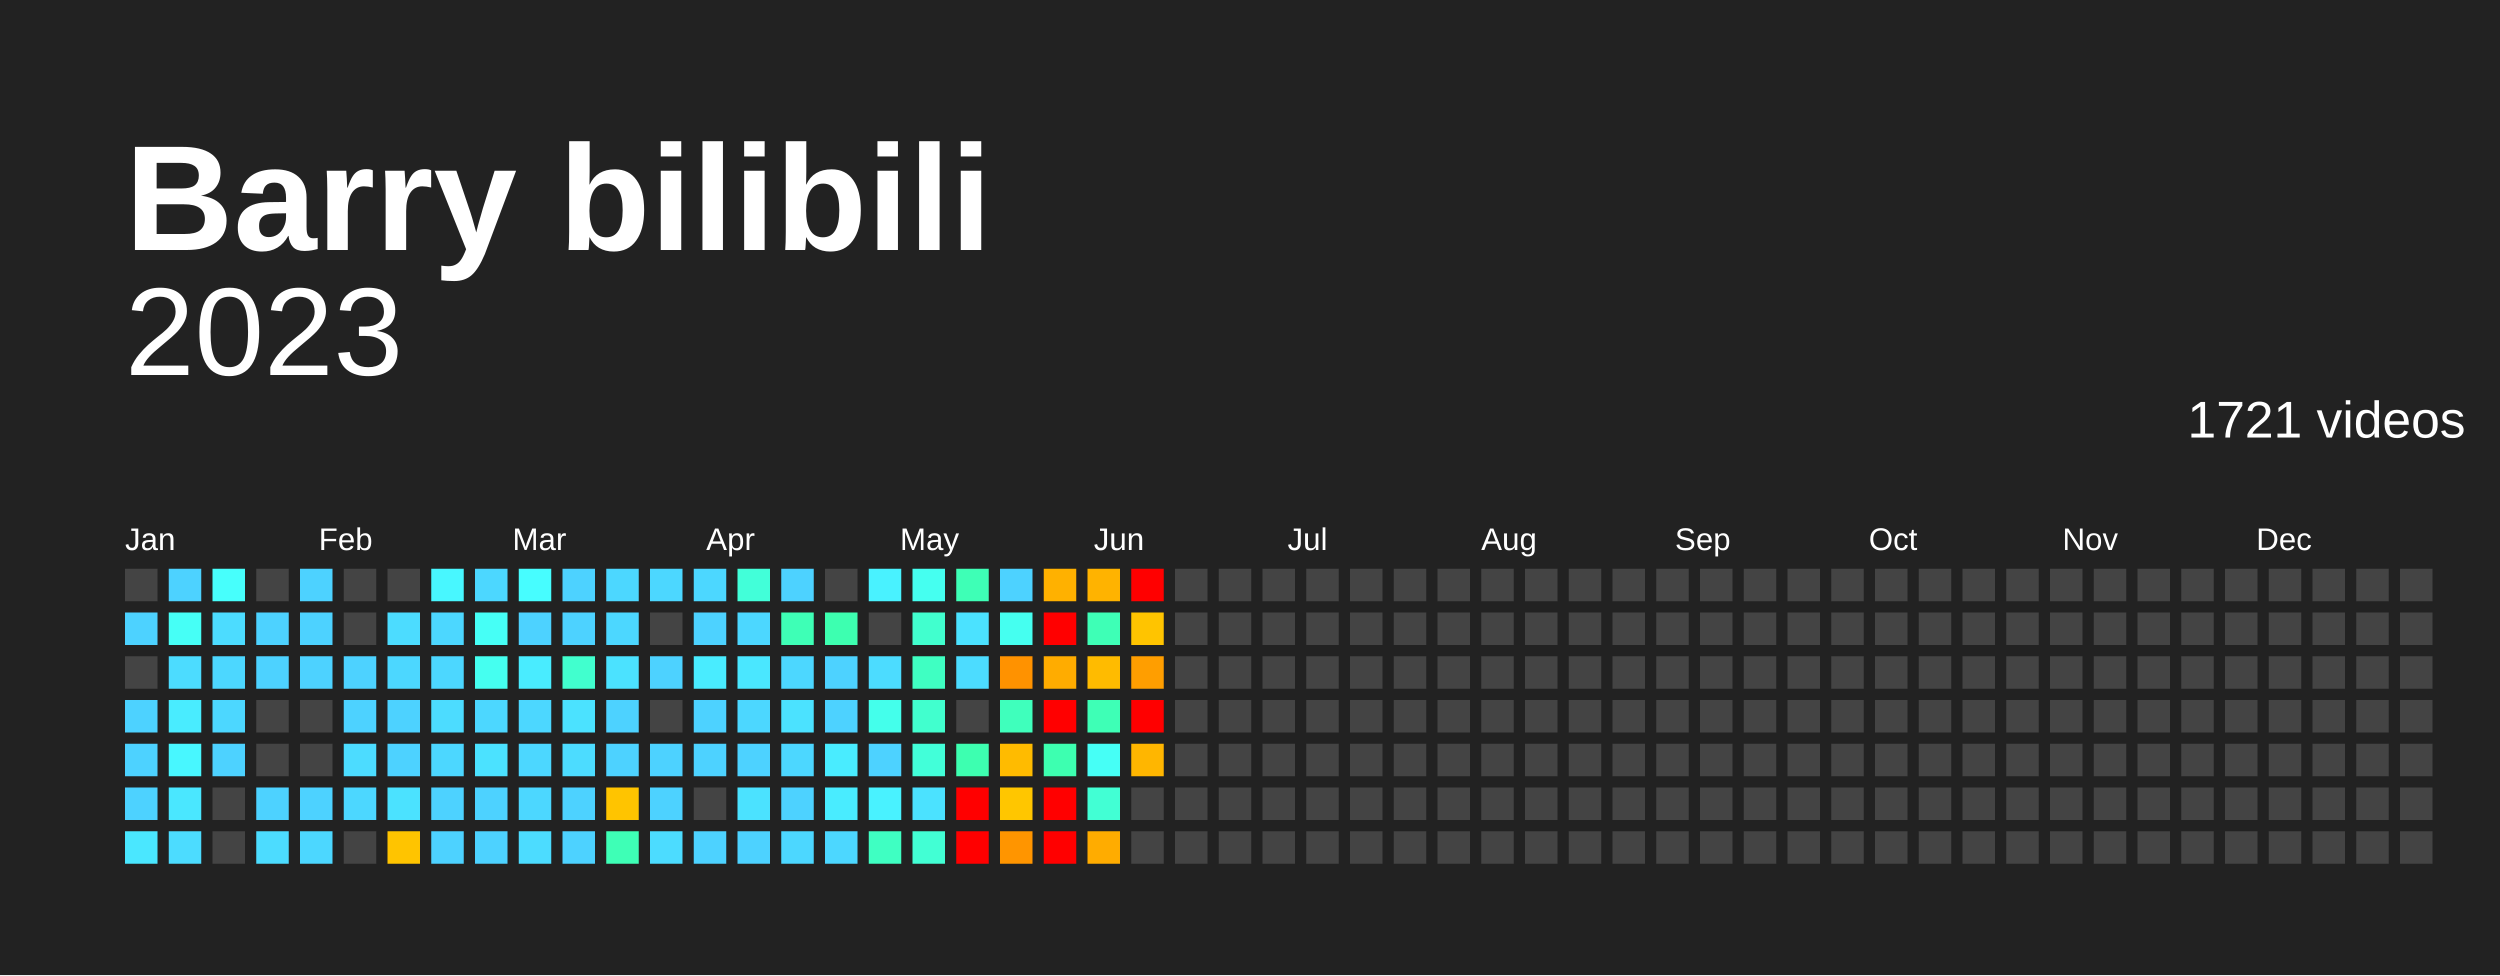
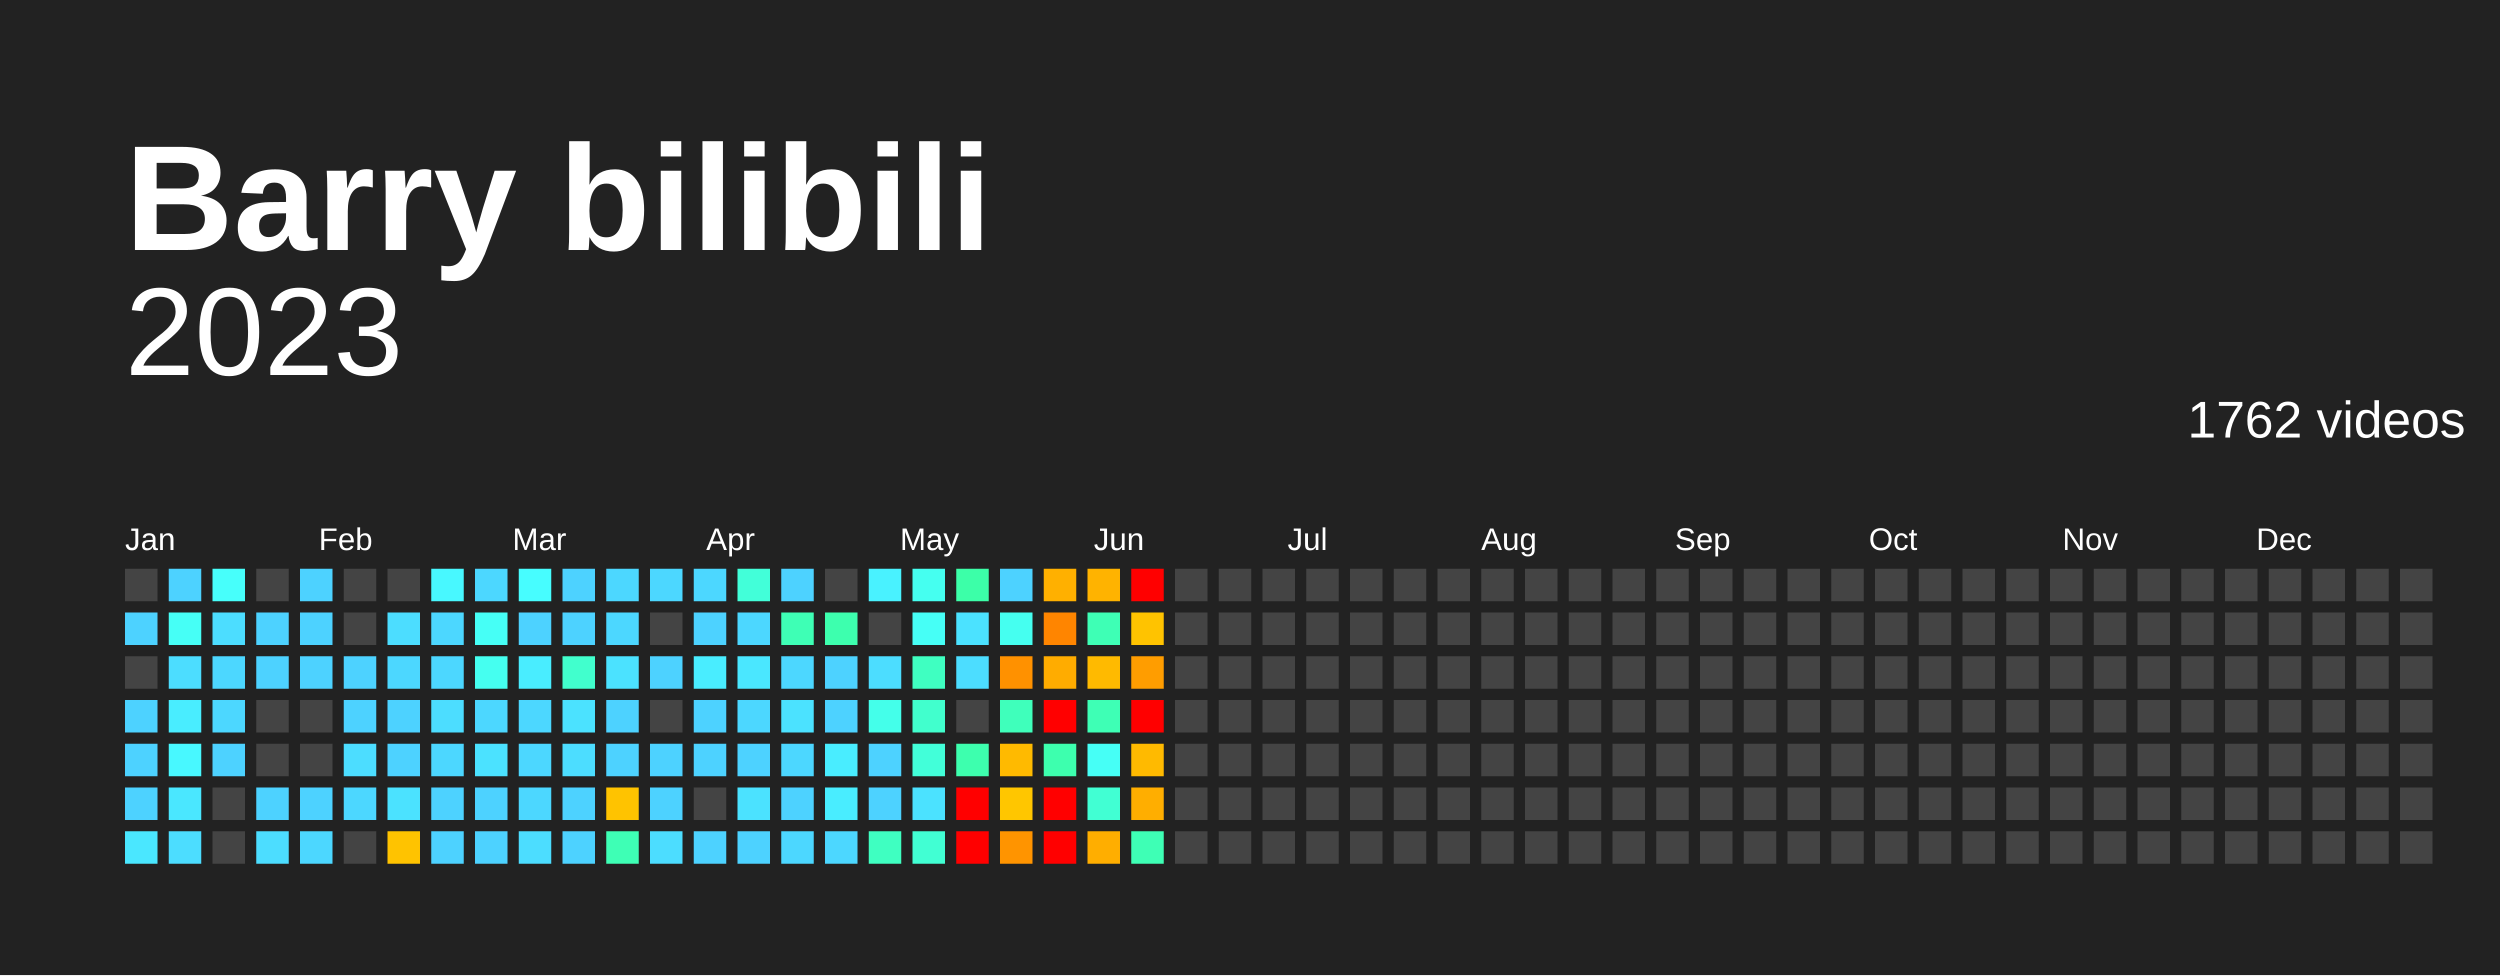
<svg xmlns="http://www.w3.org/2000/svg" baseProfile="full" height="78mm" version="1.1" viewBox="0,0,200,78" width="200mm">
  <defs />
  <rect fill="#222222" height="78" width="200" x="0" y="0" />
  <text fill="#FFFFFF" style="font-size:12px; font-family:Arial; font-weight:bold;" x="10" y="20">Barry bilibili</text>
  <text alignment-baseline="hanging" fill="#FFFFFF" style="font-size:10.0px; font-family:Arial;" x="10" y="30">2023</text>
-   <text alignment-baseline="hanging" fill="#FFFFFF" style="font-size:4.125px; font-family:Arial;" x="175" y="35">1721 videos</text>
+   <text alignment-baseline="hanging" fill="#FFFFFF" style="font-size:4.125px; font-family:Arial;" x="175" y="35">1762 videos</text>
  <text fill="#FFFFFF" style="font-size:2.5px; font-family:Arial" x="10.0" y="44">Jan</text>
  <text fill="#FFFFFF" style="font-size:2.5px; font-family:Arial" x="25.5" y="44">Feb</text>
  <text fill="#FFFFFF" style="font-size:2.5px; font-family:Arial" x="41.0" y="44">Mar</text>
  <text fill="#FFFFFF" style="font-size:2.5px; font-family:Arial" x="56.5" y="44">Apr</text>
  <text fill="#FFFFFF" style="font-size:2.5px; font-family:Arial" x="72.0" y="44">May</text>
  <text fill="#FFFFFF" style="font-size:2.5px; font-family:Arial" x="87.5" y="44">Jun</text>
  <text fill="#FFFFFF" style="font-size:2.5px; font-family:Arial" x="103.0" y="44">Jul</text>
  <text fill="#FFFFFF" style="font-size:2.5px; font-family:Arial" x="118.5" y="44">Aug</text>
  <text fill="#FFFFFF" style="font-size:2.5px; font-family:Arial" x="134.0" y="44">Sep</text>
  <text fill="#FFFFFF" style="font-size:2.5px; font-family:Arial" x="149.5" y="44">Oct</text>
  <text fill="#FFFFFF" style="font-size:2.5px; font-family:Arial" x="165.0" y="44">Nov</text>
  <text fill="#FFFFFF" style="font-size:2.5px; font-family:Arial" x="180.5" y="44">Dec</text>
  <rect fill="#444444" height="2.6" width="2.6" x="10.0" y="45.5" />
  <rect fill="#4dd2ff" height="2.6" width="2.6" x="10.0" y="49.0" />
  <rect fill="#444444" height="2.6" width="2.6" x="10.0" y="52.5" />
  <rect fill="#4dd2ff" height="2.6" width="2.6" x="10.0" y="56.0" />
  <rect fill="#4dd2ff" height="2.6" width="2.6" x="10.0" y="59.5" />
  <rect fill="#4dd2ff" height="2.6" width="2.6" x="10.0" y="63.0" />
  <rect fill="#4ae7ff" height="2.6" width="2.6" x="10.0" y="66.5" />
  <rect fill="#4dd2ff" height="2.6" width="2.6" x="13.5" y="45.5" />
  <rect fill="#46fff6" height="2.6" width="2.6" x="13.5" y="49.0" />
-   <rect fill="#4cdcff" height="2.6" width="2.6" x="13.5" y="52.5" />
-   <rect fill="#49ecff" height="2.6" width="2.6" x="13.5" y="56.0" />
-   <rect fill="#48f7ff" height="2.6" width="2.6" x="13.5" y="59.5" />
+   <rect fill="#4cddff" height="2.6" width="2.6" x="13.5" y="52.5" />
+   <rect fill="#49edff" height="2.6" width="2.6" x="13.5" y="56.0" />
+   <rect fill="#48f8ff" height="2.6" width="2.6" x="13.5" y="59.5" />
  <rect fill="#4ae7ff" height="2.6" width="2.6" x="13.5" y="63.0" />
-   <rect fill="#4cdcff" height="2.6" width="2.6" x="13.5" y="66.5" />
-   <rect fill="#47fffc" height="2.6" width="2.6" x="17.0" y="45.5" />
-   <rect fill="#4cdcff" height="2.6" width="2.6" x="17.0" y="49.0" />
+   <rect fill="#4cddff" height="2.6" width="2.6" x="13.5" y="66.5" />
+   <rect fill="#47fffb" height="2.6" width="2.6" x="17.0" y="45.5" />
+   <rect fill="#4cddff" height="2.6" width="2.6" x="17.0" y="49.0" />
  <rect fill="#4cd7ff" height="2.6" width="2.6" x="17.0" y="52.5" />
  <rect fill="#4cd7ff" height="2.6" width="2.6" x="17.0" y="56.0" />
  <rect fill="#4dd2ff" height="2.6" width="2.6" x="17.0" y="59.5" />
  <rect fill="#444444" height="2.6" width="2.6" x="17.0" y="63.0" />
  <rect fill="#444444" height="2.6" width="2.6" x="17.0" y="66.5" />
  <rect fill="#444444" height="2.6" width="2.6" x="20.5" y="45.5" />
  <rect fill="#4dd2ff" height="2.6" width="2.6" x="20.5" y="49.0" />
  <rect fill="#4dd2ff" height="2.6" width="2.6" x="20.5" y="52.5" />
  <rect fill="#444444" height="2.6" width="2.6" x="20.5" y="56.0" />
  <rect fill="#444444" height="2.6" width="2.6" x="20.5" y="59.5" />
  <rect fill="#4dd2ff" height="2.6" width="2.6" x="20.5" y="63.0" />
-   <rect fill="#4cdcff" height="2.6" width="2.6" x="20.5" y="66.5" />
+   <rect fill="#4cddff" height="2.6" width="2.6" x="20.5" y="66.5" />
  <rect fill="#4dd2ff" height="2.6" width="2.6" x="24.0" y="45.5" />
  <rect fill="#4dd2ff" height="2.6" width="2.6" x="24.0" y="49.0" />
  <rect fill="#4dd2ff" height="2.6" width="2.6" x="24.0" y="52.5" />
  <rect fill="#444444" height="2.6" width="2.6" x="24.0" y="56.0" />
  <rect fill="#444444" height="2.6" width="2.6" x="24.0" y="59.5" />
  <rect fill="#4dd2ff" height="2.6" width="2.6" x="24.0" y="63.0" />
  <rect fill="#4cd7ff" height="2.6" width="2.6" x="24.0" y="66.5" />
  <rect fill="#444444" height="2.6" width="2.6" x="27.5" y="45.5" />
  <rect fill="#444444" height="2.6" width="2.6" x="27.5" y="49.0" />
  <rect fill="#4dd2ff" height="2.6" width="2.6" x="27.5" y="52.5" />
  <rect fill="#4dd2ff" height="2.6" width="2.6" x="27.5" y="56.0" />
-   <rect fill="#4cdcff" height="2.6" width="2.6" x="27.5" y="59.5" />
+   <rect fill="#4cddff" height="2.6" width="2.6" x="27.5" y="59.5" />
  <rect fill="#4cd7ff" height="2.6" width="2.6" x="27.5" y="63.0" />
  <rect fill="#444444" height="2.6" width="2.6" x="27.5" y="66.5" />
  <rect fill="#444444" height="2.6" width="2.6" x="31.0" y="45.5" />
-   <rect fill="#4cdcff" height="2.6" width="2.6" x="31.0" y="49.0" />
+   <rect fill="#4cddff" height="2.6" width="2.6" x="31.0" y="49.0" />
  <rect fill="#4cd7ff" height="2.6" width="2.6" x="31.0" y="52.5" />
  <rect fill="#4dd2ff" height="2.6" width="2.6" x="31.0" y="56.0" />
  <rect fill="#4dd2ff" height="2.6" width="2.6" x="31.0" y="59.5" />
  <rect fill="#4be2ff" height="2.6" width="2.6" x="31.0" y="63.0" />
-   <rect fill="#ffc400" height="2.6" width="2.6" x="31.0" y="66.5" />
-   <rect fill="#48f7ff" height="2.6" width="2.6" x="34.5" y="45.5" />
+   <rect fill="#ffc300" height="2.6" width="2.6" x="31.0" y="66.5" />
+   <rect fill="#48f8ff" height="2.6" width="2.6" x="34.5" y="45.5" />
  <rect fill="#4cd7ff" height="2.6" width="2.6" x="34.5" y="49.0" />
  <rect fill="#4cd7ff" height="2.6" width="2.6" x="34.5" y="52.5" />
-   <rect fill="#4cdcff" height="2.6" width="2.6" x="34.5" y="56.0" />
+   <rect fill="#4cddff" height="2.6" width="2.6" x="34.5" y="56.0" />
  <rect fill="#4cd7ff" height="2.6" width="2.6" x="34.5" y="59.5" />
  <rect fill="#4dd2ff" height="2.6" width="2.6" x="34.5" y="63.0" />
  <rect fill="#4dd2ff" height="2.6" width="2.6" x="34.5" y="66.5" />
  <rect fill="#4cd7ff" height="2.6" width="2.6" x="38.0" y="45.5" />
  <rect fill="#46fff6" height="2.6" width="2.6" x="38.0" y="49.0" />
  <rect fill="#45fff0" height="2.6" width="2.6" x="38.0" y="52.5" />
  <rect fill="#4cd7ff" height="2.6" width="2.6" x="38.0" y="56.0" />
  <rect fill="#4be2ff" height="2.6" width="2.6" x="38.0" y="59.5" />
  <rect fill="#4dd2ff" height="2.6" width="2.6" x="38.0" y="63.0" />
  <rect fill="#4dd2ff" height="2.6" width="2.6" x="38.0" y="66.5" />
  <rect fill="#47fdff" height="2.6" width="2.6" x="41.5" y="45.5" />
  <rect fill="#4dd2ff" height="2.6" width="2.6" x="41.5" y="49.0" />
-   <rect fill="#49ecff" height="2.6" width="2.6" x="41.5" y="52.5" />
+   <rect fill="#49edff" height="2.6" width="2.6" x="41.5" y="52.5" />
  <rect fill="#4cd7ff" height="2.6" width="2.6" x="41.5" y="56.0" />
  <rect fill="#4cd7ff" height="2.6" width="2.6" x="41.5" y="59.5" />
  <rect fill="#4cd7ff" height="2.6" width="2.6" x="41.5" y="63.0" />
-   <rect fill="#4cdcff" height="2.6" width="2.6" x="41.5" y="66.5" />
+   <rect fill="#4cddff" height="2.6" width="2.6" x="41.5" y="66.5" />
  <rect fill="#4dd2ff" height="2.6" width="2.6" x="45.0" y="45.5" />
  <rect fill="#4dd2ff" height="2.6" width="2.6" x="45.0" y="49.0" />
-   <rect fill="#41ffce" height="2.6" width="2.6" x="45.0" y="52.5" />
+   <rect fill="#41ffcd" height="2.6" width="2.6" x="45.0" y="52.5" />
  <rect fill="#4be2ff" height="2.6" width="2.6" x="45.0" y="56.0" />
-   <rect fill="#4cdcff" height="2.6" width="2.6" x="45.0" y="59.5" />
+   <rect fill="#4cddff" height="2.6" width="2.6" x="45.0" y="59.5" />
  <rect fill="#4dd2ff" height="2.6" width="2.6" x="45.0" y="63.0" />
  <rect fill="#4dd2ff" height="2.6" width="2.6" x="45.0" y="66.5" />
  <rect fill="#4cd7ff" height="2.6" width="2.6" x="48.5" y="45.5" />
  <rect fill="#4cd7ff" height="2.6" width="2.6" x="48.5" y="49.0" />
  <rect fill="#4be2ff" height="2.6" width="2.6" x="48.5" y="52.5" />
  <rect fill="#4dd2ff" height="2.6" width="2.6" x="48.5" y="56.0" />
  <rect fill="#4dd2ff" height="2.6" width="2.6" x="48.5" y="59.5" />
-   <rect fill="#ffc400" height="2.6" width="2.6" x="48.5" y="63.0" />
-   <rect fill="#3effb6" height="2.6" width="2.6" x="48.5" y="66.5" />
+   <rect fill="#ffc300" height="2.6" width="2.6" x="48.5" y="63.0" />
+   <rect fill="#3effb5" height="2.6" width="2.6" x="48.5" y="66.5" />
  <rect fill="#4cd7ff" height="2.6" width="2.6" x="52.0" y="45.5" />
  <rect fill="#444444" height="2.6" width="2.6" x="52.0" y="49.0" />
  <rect fill="#4dd2ff" height="2.6" width="2.6" x="52.0" y="52.5" />
  <rect fill="#444444" height="2.6" width="2.6" x="52.0" y="56.0" />
  <rect fill="#4dd2ff" height="2.6" width="2.6" x="52.0" y="59.5" />
  <rect fill="#4dd2ff" height="2.6" width="2.6" x="52.0" y="63.0" />
-   <rect fill="#4cdcff" height="2.6" width="2.6" x="52.0" y="66.5" />
+   <rect fill="#4cddff" height="2.6" width="2.6" x="52.0" y="66.5" />
  <rect fill="#4cd7ff" height="2.6" width="2.6" x="55.5" y="45.5" />
  <rect fill="#4dd2ff" height="2.6" width="2.6" x="55.5" y="49.0" />
-   <rect fill="#49ecff" height="2.6" width="2.6" x="55.5" y="52.5" />
+   <rect fill="#49edff" height="2.6" width="2.6" x="55.5" y="52.5" />
  <rect fill="#4dd2ff" height="2.6" width="2.6" x="55.5" y="56.0" />
  <rect fill="#4dd2ff" height="2.6" width="2.6" x="55.5" y="59.5" />
  <rect fill="#444444" height="2.6" width="2.6" x="55.5" y="63.0" />
  <rect fill="#4dd2ff" height="2.6" width="2.6" x="55.5" y="66.5" />
  <rect fill="#42ffd9" height="2.6" width="2.6" x="59.0" y="45.5" />
  <rect fill="#4cd7ff" height="2.6" width="2.6" x="59.0" y="49.0" />
  <rect fill="#4ae7ff" height="2.6" width="2.6" x="59.0" y="52.5" />
  <rect fill="#4cd7ff" height="2.6" width="2.6" x="59.0" y="56.0" />
  <rect fill="#4dd2ff" height="2.6" width="2.6" x="59.0" y="59.5" />
  <rect fill="#4be2ff" height="2.6" width="2.6" x="59.0" y="63.0" />
  <rect fill="#4dd2ff" height="2.6" width="2.6" x="59.0" y="66.5" />
  <rect fill="#4dd2ff" height="2.6" width="2.6" x="62.5" y="45.5" />
-   <rect fill="#3effb6" height="2.6" width="2.6" x="62.5" y="49.0" />
+   <rect fill="#3effb5" height="2.6" width="2.6" x="62.5" y="49.0" />
  <rect fill="#4cd7ff" height="2.6" width="2.6" x="62.5" y="52.5" />
  <rect fill="#4be2ff" height="2.6" width="2.6" x="62.5" y="56.0" />
  <rect fill="#4cd7ff" height="2.6" width="2.6" x="62.5" y="59.5" />
  <rect fill="#4dd2ff" height="2.6" width="2.6" x="62.5" y="63.0" />
  <rect fill="#4cd7ff" height="2.6" width="2.6" x="62.5" y="66.5" />
  <rect fill="#444444" height="2.6" width="2.6" x="66.0" y="45.5" />
-   <rect fill="#3dffb0" height="2.6" width="2.6" x="66.0" y="49.0" />
+   <rect fill="#3dffae" height="2.6" width="2.6" x="66.0" y="49.0" />
  <rect fill="#4dd2ff" height="2.6" width="2.6" x="66.0" y="52.5" />
  <rect fill="#4dd2ff" height="2.6" width="2.6" x="66.0" y="56.0" />
-   <rect fill="#49ecff" height="2.6" width="2.6" x="66.0" y="59.5" />
-   <rect fill="#49ecff" height="2.6" width="2.6" x="66.0" y="63.0" />
+   <rect fill="#49edff" height="2.6" width="2.6" x="66.0" y="59.5" />
+   <rect fill="#49edff" height="2.6" width="2.6" x="66.0" y="63.0" />
  <rect fill="#4cd7ff" height="2.6" width="2.6" x="66.0" y="66.5" />
  <rect fill="#49f2ff" height="2.6" width="2.6" x="69.5" y="45.5" />
  <rect fill="#444444" height="2.6" width="2.6" x="69.5" y="49.0" />
-   <rect fill="#4cdcff" height="2.6" width="2.6" x="69.5" y="52.5" />
-   <rect fill="#44ffeb" height="2.6" width="2.6" x="69.5" y="56.0" />
+   <rect fill="#4cddff" height="2.6" width="2.6" x="69.5" y="52.5" />
+   <rect fill="#44ffea" height="2.6" width="2.6" x="69.5" y="56.0" />
  <rect fill="#4dd2ff" height="2.6" width="2.6" x="69.5" y="59.5" />
-   <rect fill="#49f2ff" height="2.6" width="2.6" x="69.5" y="63.0" />
-   <rect fill="#3fffc2" height="2.6" width="2.6" x="69.5" y="66.5" />
+   <rect fill="#4dd2ff" height="2.6" width="2.6" x="69.5" y="63.0" />
+   <rect fill="#3fffc1" height="2.6" width="2.6" x="69.5" y="66.5" />
  <rect fill="#45fff0" height="2.6" width="2.6" x="73.0" y="45.5" />
-   <rect fill="#41ffce" height="2.6" width="2.6" x="73.0" y="49.0" />
-   <rect fill="#3fffc2" height="2.6" width="2.6" x="73.0" y="52.5" />
-   <rect fill="#41ffce" height="2.6" width="2.6" x="73.0" y="56.0" />
+   <rect fill="#46fff6" height="2.6" width="2.6" x="73.0" y="49.0" />
+   <rect fill="#3fffc1" height="2.6" width="2.6" x="73.0" y="52.5" />
+   <rect fill="#41ffcd" height="2.6" width="2.6" x="73.0" y="56.0" />
  <rect fill="#42ffd9" height="2.6" width="2.6" x="73.0" y="59.5" />
  <rect fill="#4be2ff" height="2.6" width="2.6" x="73.0" y="63.0" />
-   <rect fill="#42ffd4" height="2.6" width="2.6" x="73.0" y="66.5" />
-   <rect fill="#3effb6" height="2.6" width="2.6" x="76.5" y="45.5" />
+   <rect fill="#41ffd3" height="2.6" width="2.6" x="73.0" y="66.5" />
+   <rect fill="#3cffa8" height="2.6" width="2.6" x="76.5" y="45.5" />
  <rect fill="#4be2ff" height="2.6" width="2.6" x="76.5" y="49.0" />
-   <rect fill="#4cdcff" height="2.6" width="2.6" x="76.5" y="52.5" />
+   <rect fill="#4cddff" height="2.6" width="2.6" x="76.5" y="52.5" />
  <rect fill="#444444" height="2.6" width="2.6" x="76.5" y="56.0" />
-   <rect fill="#3dffb0" height="2.6" width="2.6" x="76.5" y="59.5" />
+   <rect fill="#3dffae" height="2.6" width="2.6" x="76.5" y="59.5" />
  <rect fill="red" height="2.6" width="2.6" x="76.5" y="63.0" />
  <rect fill="red" height="2.6" width="2.6" x="76.5" y="66.5" />
  <rect fill="#4dd2ff" height="2.6" width="2.6" x="80.0" y="45.5" />
  <rect fill="#45fff0" height="2.6" width="2.6" x="80.0" y="49.0" />
-   <rect fill="#ff9200" height="2.6" width="2.6" x="80.0" y="52.5" />
-   <rect fill="#3fffbc" height="2.6" width="2.6" x="80.0" y="56.0" />
-   <rect fill="#ffbb00" height="2.6" width="2.6" x="80.0" y="59.5" />
+   <rect fill="#ff9100" height="2.6" width="2.6" x="80.0" y="52.5" />
+   <rect fill="#3fffbb" height="2.6" width="2.6" x="80.0" y="56.0" />
+   <rect fill="#ffba00" height="2.6" width="2.6" x="80.0" y="59.5" />
  <rect fill="#ffc600" height="2.6" width="2.6" x="80.0" y="63.0" />
-   <rect fill="#ff9500" height="2.6" width="2.6" x="80.0" y="66.5" />
-   <rect fill="#ffb100" height="2.6" width="2.6" x="83.5" y="45.5" />
-   <rect fill="red" height="2.6" width="2.6" x="83.5" y="49.0" />
+   <rect fill="#ff9400" height="2.6" width="2.6" x="80.0" y="66.5" />
+   <rect fill="#ffb000" height="2.6" width="2.6" x="83.5" y="45.5" />
+   <rect fill="#ff8500" height="2.6" width="2.6" x="83.5" y="49.0" />
  <rect fill="#ffac00" height="2.6" width="2.6" x="83.5" y="52.5" />
  <rect fill="red" height="2.6" width="2.6" x="83.5" y="56.0" />
-   <rect fill="#3dffb0" height="2.6" width="2.6" x="83.5" y="59.5" />
+   <rect fill="#3dffae" height="2.6" width="2.6" x="83.5" y="59.5" />
  <rect fill="red" height="2.6" width="2.6" x="83.5" y="63.0" />
  <rect fill="red" height="2.6" width="2.6" x="83.5" y="66.5" />
  <rect fill="#ffb300" height="2.6" width="2.6" x="87.0" y="45.5" />
-   <rect fill="#3effb6" height="2.6" width="2.6" x="87.0" y="49.0" />
-   <rect fill="#ffbb00" height="2.6" width="2.6" x="87.0" y="52.5" />
-   <rect fill="#3effb6" height="2.6" width="2.6" x="87.0" y="56.0" />
+   <rect fill="#3effb5" height="2.6" width="2.6" x="87.0" y="49.0" />
+   <rect fill="#ffba00" height="2.6" width="2.6" x="87.0" y="52.5" />
+   <rect fill="#3effb5" height="2.6" width="2.6" x="87.0" y="56.0" />
  <rect fill="#46fff6" height="2.6" width="2.6" x="87.0" y="59.5" />
-   <rect fill="#42ffd4" height="2.6" width="2.6" x="87.0" y="63.0" />
-   <rect fill="#ffac00" height="2.6" width="2.6" x="87.0" y="66.5" />
+   <rect fill="#41ffd3" height="2.6" width="2.6" x="87.0" y="63.0" />
+   <rect fill="#ffae00" height="2.6" width="2.6" x="87.0" y="66.5" />
  <rect fill="red" height="2.6" width="2.6" x="90.5" y="45.5" />
-   <rect fill="#ffc400" height="2.6" width="2.6" x="90.5" y="49.0" />
-   <rect fill="#ff9e00" height="2.6" width="2.6" x="90.5" y="52.5" />
+   <rect fill="#ffc300" height="2.6" width="2.6" x="90.5" y="49.0" />
+   <rect fill="#ff9d00" height="2.6" width="2.6" x="90.5" y="52.5" />
  <rect fill="red" height="2.6" width="2.6" x="90.5" y="56.0" />
-   <rect fill="#ffb600" height="2.6" width="2.6" x="90.5" y="59.5" />
-   <rect fill="#444444" height="2.6" width="2.6" x="90.5" y="63.0" />
-   <rect fill="#444444" height="2.6" width="2.6" x="90.5" y="66.5" />
+   <rect fill="#ffba00" height="2.6" width="2.6" x="90.5" y="59.5" />
+   <rect fill="#ffae00" height="2.6" width="2.6" x="90.5" y="63.0" />
+   <rect fill="#3effb5" height="2.6" width="2.6" x="90.5" y="66.5" />
  <rect fill="#444444" height="2.6" width="2.6" x="94.0" y="45.5" />
  <rect fill="#444444" height="2.6" width="2.6" x="94.0" y="49.0" />
  <rect fill="#444444" height="2.6" width="2.6" x="94.0" y="52.5" />
  <rect fill="#444444" height="2.6" width="2.6" x="94.0" y="56.0" />
  <rect fill="#444444" height="2.6" width="2.6" x="94.0" y="59.5" />
  <rect fill="#444444" height="2.6" width="2.6" x="94.0" y="63.0" />
  <rect fill="#444444" height="2.6" width="2.6" x="94.0" y="66.5" />
  <rect fill="#444444" height="2.6" width="2.6" x="97.5" y="45.5" />
  <rect fill="#444444" height="2.6" width="2.6" x="97.5" y="49.0" />
  <rect fill="#444444" height="2.6" width="2.6" x="97.5" y="52.5" />
  <rect fill="#444444" height="2.6" width="2.6" x="97.5" y="56.0" />
  <rect fill="#444444" height="2.6" width="2.6" x="97.5" y="59.5" />
  <rect fill="#444444" height="2.6" width="2.6" x="97.5" y="63.0" />
  <rect fill="#444444" height="2.6" width="2.6" x="97.5" y="66.5" />
  <rect fill="#444444" height="2.6" width="2.6" x="101.0" y="45.5" />
  <rect fill="#444444" height="2.6" width="2.6" x="101.0" y="49.0" />
  <rect fill="#444444" height="2.6" width="2.6" x="101.0" y="52.5" />
  <rect fill="#444444" height="2.6" width="2.6" x="101.0" y="56.0" />
  <rect fill="#444444" height="2.6" width="2.6" x="101.0" y="59.5" />
  <rect fill="#444444" height="2.6" width="2.6" x="101.0" y="63.0" />
  <rect fill="#444444" height="2.6" width="2.6" x="101.0" y="66.5" />
  <rect fill="#444444" height="2.6" width="2.6" x="104.5" y="45.5" />
  <rect fill="#444444" height="2.6" width="2.6" x="104.5" y="49.0" />
  <rect fill="#444444" height="2.6" width="2.6" x="104.5" y="52.5" />
  <rect fill="#444444" height="2.6" width="2.6" x="104.5" y="56.0" />
  <rect fill="#444444" height="2.6" width="2.6" x="104.5" y="59.5" />
  <rect fill="#444444" height="2.6" width="2.6" x="104.5" y="63.0" />
  <rect fill="#444444" height="2.6" width="2.6" x="104.5" y="66.5" />
  <rect fill="#444444" height="2.6" width="2.6" x="108.0" y="45.5" />
  <rect fill="#444444" height="2.6" width="2.6" x="108.0" y="49.0" />
  <rect fill="#444444" height="2.6" width="2.6" x="108.0" y="52.5" />
  <rect fill="#444444" height="2.6" width="2.6" x="108.0" y="56.0" />
  <rect fill="#444444" height="2.6" width="2.6" x="108.0" y="59.5" />
  <rect fill="#444444" height="2.6" width="2.6" x="108.0" y="63.0" />
  <rect fill="#444444" height="2.6" width="2.6" x="108.0" y="66.5" />
  <rect fill="#444444" height="2.6" width="2.6" x="111.5" y="45.5" />
  <rect fill="#444444" height="2.6" width="2.6" x="111.5" y="49.0" />
  <rect fill="#444444" height="2.6" width="2.6" x="111.5" y="52.5" />
  <rect fill="#444444" height="2.6" width="2.6" x="111.5" y="56.0" />
  <rect fill="#444444" height="2.6" width="2.6" x="111.5" y="59.5" />
  <rect fill="#444444" height="2.6" width="2.6" x="111.5" y="63.0" />
  <rect fill="#444444" height="2.6" width="2.6" x="111.5" y="66.5" />
  <rect fill="#444444" height="2.6" width="2.6" x="115.0" y="45.5" />
  <rect fill="#444444" height="2.6" width="2.6" x="115.0" y="49.0" />
  <rect fill="#444444" height="2.6" width="2.6" x="115.0" y="52.5" />
  <rect fill="#444444" height="2.6" width="2.6" x="115.0" y="56.0" />
  <rect fill="#444444" height="2.6" width="2.6" x="115.0" y="59.5" />
  <rect fill="#444444" height="2.6" width="2.6" x="115.0" y="63.0" />
  <rect fill="#444444" height="2.6" width="2.6" x="115.0" y="66.5" />
  <rect fill="#444444" height="2.6" width="2.6" x="118.5" y="45.5" />
  <rect fill="#444444" height="2.6" width="2.6" x="118.5" y="49.0" />
  <rect fill="#444444" height="2.6" width="2.6" x="118.5" y="52.5" />
  <rect fill="#444444" height="2.6" width="2.6" x="118.5" y="56.0" />
  <rect fill="#444444" height="2.6" width="2.6" x="118.5" y="59.5" />
  <rect fill="#444444" height="2.6" width="2.6" x="118.5" y="63.0" />
  <rect fill="#444444" height="2.6" width="2.6" x="118.5" y="66.5" />
  <rect fill="#444444" height="2.6" width="2.6" x="122.0" y="45.5" />
  <rect fill="#444444" height="2.6" width="2.6" x="122.0" y="49.0" />
  <rect fill="#444444" height="2.6" width="2.6" x="122.0" y="52.5" />
  <rect fill="#444444" height="2.6" width="2.6" x="122.0" y="56.0" />
  <rect fill="#444444" height="2.6" width="2.6" x="122.0" y="59.5" />
  <rect fill="#444444" height="2.6" width="2.6" x="122.0" y="63.0" />
  <rect fill="#444444" height="2.6" width="2.6" x="122.0" y="66.5" />
  <rect fill="#444444" height="2.6" width="2.6" x="125.5" y="45.5" />
  <rect fill="#444444" height="2.6" width="2.6" x="125.5" y="49.0" />
  <rect fill="#444444" height="2.6" width="2.6" x="125.5" y="52.5" />
  <rect fill="#444444" height="2.6" width="2.6" x="125.5" y="56.0" />
  <rect fill="#444444" height="2.6" width="2.6" x="125.5" y="59.5" />
  <rect fill="#444444" height="2.6" width="2.6" x="125.5" y="63.0" />
  <rect fill="#444444" height="2.6" width="2.6" x="125.5" y="66.5" />
  <rect fill="#444444" height="2.6" width="2.6" x="129.0" y="45.5" />
  <rect fill="#444444" height="2.6" width="2.6" x="129.0" y="49.0" />
  <rect fill="#444444" height="2.6" width="2.6" x="129.0" y="52.5" />
  <rect fill="#444444" height="2.6" width="2.6" x="129.0" y="56.0" />
  <rect fill="#444444" height="2.6" width="2.6" x="129.0" y="59.5" />
  <rect fill="#444444" height="2.6" width="2.6" x="129.0" y="63.0" />
  <rect fill="#444444" height="2.6" width="2.6" x="129.0" y="66.5" />
  <rect fill="#444444" height="2.6" width="2.6" x="132.5" y="45.5" />
  <rect fill="#444444" height="2.6" width="2.6" x="132.5" y="49.0" />
  <rect fill="#444444" height="2.6" width="2.6" x="132.5" y="52.5" />
  <rect fill="#444444" height="2.6" width="2.6" x="132.5" y="56.0" />
  <rect fill="#444444" height="2.6" width="2.6" x="132.5" y="59.5" />
  <rect fill="#444444" height="2.6" width="2.6" x="132.5" y="63.0" />
  <rect fill="#444444" height="2.6" width="2.6" x="132.5" y="66.5" />
  <rect fill="#444444" height="2.6" width="2.6" x="136.0" y="45.5" />
  <rect fill="#444444" height="2.6" width="2.6" x="136.0" y="49.0" />
  <rect fill="#444444" height="2.6" width="2.6" x="136.0" y="52.5" />
  <rect fill="#444444" height="2.6" width="2.6" x="136.0" y="56.0" />
  <rect fill="#444444" height="2.6" width="2.6" x="136.0" y="59.5" />
  <rect fill="#444444" height="2.6" width="2.6" x="136.0" y="63.0" />
  <rect fill="#444444" height="2.6" width="2.6" x="136.0" y="66.5" />
  <rect fill="#444444" height="2.6" width="2.6" x="139.5" y="45.5" />
  <rect fill="#444444" height="2.6" width="2.6" x="139.5" y="49.0" />
  <rect fill="#444444" height="2.6" width="2.6" x="139.5" y="52.5" />
  <rect fill="#444444" height="2.6" width="2.6" x="139.5" y="56.0" />
  <rect fill="#444444" height="2.6" width="2.6" x="139.5" y="59.5" />
  <rect fill="#444444" height="2.6" width="2.6" x="139.5" y="63.0" />
  <rect fill="#444444" height="2.6" width="2.6" x="139.5" y="66.5" />
  <rect fill="#444444" height="2.6" width="2.6" x="143.0" y="45.5" />
  <rect fill="#444444" height="2.6" width="2.6" x="143.0" y="49.0" />
  <rect fill="#444444" height="2.6" width="2.6" x="143.0" y="52.5" />
  <rect fill="#444444" height="2.6" width="2.6" x="143.0" y="56.0" />
  <rect fill="#444444" height="2.6" width="2.6" x="143.0" y="59.5" />
  <rect fill="#444444" height="2.6" width="2.6" x="143.0" y="63.0" />
  <rect fill="#444444" height="2.6" width="2.6" x="143.0" y="66.5" />
  <rect fill="#444444" height="2.6" width="2.6" x="146.5" y="45.5" />
  <rect fill="#444444" height="2.6" width="2.6" x="146.5" y="49.0" />
  <rect fill="#444444" height="2.6" width="2.6" x="146.5" y="52.5" />
  <rect fill="#444444" height="2.6" width="2.6" x="146.5" y="56.0" />
  <rect fill="#444444" height="2.6" width="2.6" x="146.5" y="59.5" />
  <rect fill="#444444" height="2.6" width="2.6" x="146.5" y="63.0" />
  <rect fill="#444444" height="2.6" width="2.6" x="146.5" y="66.5" />
  <rect fill="#444444" height="2.6" width="2.6" x="150.0" y="45.5" />
  <rect fill="#444444" height="2.6" width="2.6" x="150.0" y="49.0" />
  <rect fill="#444444" height="2.6" width="2.6" x="150.0" y="52.5" />
  <rect fill="#444444" height="2.6" width="2.6" x="150.0" y="56.0" />
  <rect fill="#444444" height="2.6" width="2.6" x="150.0" y="59.5" />
  <rect fill="#444444" height="2.6" width="2.6" x="150.0" y="63.0" />
  <rect fill="#444444" height="2.6" width="2.6" x="150.0" y="66.5" />
  <rect fill="#444444" height="2.6" width="2.6" x="153.5" y="45.5" />
  <rect fill="#444444" height="2.6" width="2.6" x="153.5" y="49.0" />
  <rect fill="#444444" height="2.6" width="2.6" x="153.5" y="52.5" />
  <rect fill="#444444" height="2.6" width="2.6" x="153.5" y="56.0" />
  <rect fill="#444444" height="2.6" width="2.6" x="153.5" y="59.5" />
  <rect fill="#444444" height="2.6" width="2.6" x="153.5" y="63.0" />
  <rect fill="#444444" height="2.6" width="2.6" x="153.5" y="66.5" />
  <rect fill="#444444" height="2.6" width="2.6" x="157.0" y="45.5" />
  <rect fill="#444444" height="2.6" width="2.6" x="157.0" y="49.0" />
  <rect fill="#444444" height="2.6" width="2.6" x="157.0" y="52.5" />
  <rect fill="#444444" height="2.6" width="2.6" x="157.0" y="56.0" />
  <rect fill="#444444" height="2.6" width="2.6" x="157.0" y="59.5" />
  <rect fill="#444444" height="2.6" width="2.6" x="157.0" y="63.0" />
  <rect fill="#444444" height="2.6" width="2.6" x="157.0" y="66.5" />
  <rect fill="#444444" height="2.6" width="2.6" x="160.5" y="45.5" />
  <rect fill="#444444" height="2.6" width="2.6" x="160.5" y="49.0" />
  <rect fill="#444444" height="2.6" width="2.6" x="160.5" y="52.5" />
  <rect fill="#444444" height="2.6" width="2.6" x="160.5" y="56.0" />
  <rect fill="#444444" height="2.6" width="2.6" x="160.5" y="59.5" />
  <rect fill="#444444" height="2.6" width="2.6" x="160.5" y="63.0" />
  <rect fill="#444444" height="2.6" width="2.6" x="160.5" y="66.5" />
  <rect fill="#444444" height="2.6" width="2.6" x="164.0" y="45.5" />
  <rect fill="#444444" height="2.6" width="2.6" x="164.0" y="49.0" />
  <rect fill="#444444" height="2.6" width="2.6" x="164.0" y="52.5" />
  <rect fill="#444444" height="2.6" width="2.6" x="164.0" y="56.0" />
  <rect fill="#444444" height="2.6" width="2.6" x="164.0" y="59.5" />
  <rect fill="#444444" height="2.6" width="2.6" x="164.0" y="63.0" />
  <rect fill="#444444" height="2.6" width="2.6" x="164.0" y="66.5" />
  <rect fill="#444444" height="2.6" width="2.6" x="167.5" y="45.5" />
  <rect fill="#444444" height="2.6" width="2.6" x="167.5" y="49.0" />
  <rect fill="#444444" height="2.6" width="2.6" x="167.5" y="52.5" />
  <rect fill="#444444" height="2.6" width="2.6" x="167.5" y="56.0" />
  <rect fill="#444444" height="2.6" width="2.6" x="167.5" y="59.5" />
  <rect fill="#444444" height="2.6" width="2.6" x="167.5" y="63.0" />
  <rect fill="#444444" height="2.6" width="2.6" x="167.5" y="66.5" />
  <rect fill="#444444" height="2.6" width="2.6" x="171.0" y="45.5" />
  <rect fill="#444444" height="2.6" width="2.6" x="171.0" y="49.0" />
  <rect fill="#444444" height="2.6" width="2.6" x="171.0" y="52.5" />
  <rect fill="#444444" height="2.6" width="2.6" x="171.0" y="56.0" />
  <rect fill="#444444" height="2.6" width="2.6" x="171.0" y="59.5" />
  <rect fill="#444444" height="2.6" width="2.6" x="171.0" y="63.0" />
  <rect fill="#444444" height="2.6" width="2.6" x="171.0" y="66.5" />
  <rect fill="#444444" height="2.6" width="2.6" x="174.5" y="45.5" />
  <rect fill="#444444" height="2.6" width="2.6" x="174.5" y="49.0" />
  <rect fill="#444444" height="2.6" width="2.6" x="174.5" y="52.5" />
  <rect fill="#444444" height="2.6" width="2.6" x="174.5" y="56.0" />
  <rect fill="#444444" height="2.6" width="2.6" x="174.5" y="59.5" />
  <rect fill="#444444" height="2.6" width="2.6" x="174.5" y="63.0" />
  <rect fill="#444444" height="2.6" width="2.6" x="174.5" y="66.5" />
  <rect fill="#444444" height="2.6" width="2.6" x="178.0" y="45.5" />
  <rect fill="#444444" height="2.6" width="2.6" x="178.0" y="49.0" />
  <rect fill="#444444" height="2.6" width="2.6" x="178.0" y="52.5" />
  <rect fill="#444444" height="2.6" width="2.6" x="178.0" y="56.0" />
  <rect fill="#444444" height="2.6" width="2.6" x="178.0" y="59.5" />
  <rect fill="#444444" height="2.6" width="2.6" x="178.0" y="63.0" />
  <rect fill="#444444" height="2.6" width="2.6" x="178.0" y="66.5" />
  <rect fill="#444444" height="2.6" width="2.6" x="181.5" y="45.5" />
  <rect fill="#444444" height="2.6" width="2.6" x="181.5" y="49.0" />
  <rect fill="#444444" height="2.6" width="2.6" x="181.5" y="52.5" />
  <rect fill="#444444" height="2.6" width="2.6" x="181.5" y="56.0" />
  <rect fill="#444444" height="2.6" width="2.6" x="181.5" y="59.5" />
  <rect fill="#444444" height="2.6" width="2.6" x="181.5" y="63.0" />
  <rect fill="#444444" height="2.6" width="2.6" x="181.5" y="66.5" />
  <rect fill="#444444" height="2.6" width="2.6" x="185.0" y="45.5" />
  <rect fill="#444444" height="2.6" width="2.6" x="185.0" y="49.0" />
  <rect fill="#444444" height="2.6" width="2.6" x="185.0" y="52.5" />
  <rect fill="#444444" height="2.6" width="2.6" x="185.0" y="56.0" />
  <rect fill="#444444" height="2.6" width="2.6" x="185.0" y="59.5" />
  <rect fill="#444444" height="2.6" width="2.6" x="185.0" y="63.0" />
  <rect fill="#444444" height="2.6" width="2.6" x="185.0" y="66.5" />
  <rect fill="#444444" height="2.6" width="2.6" x="188.5" y="45.5" />
  <rect fill="#444444" height="2.6" width="2.6" x="188.5" y="49.0" />
  <rect fill="#444444" height="2.6" width="2.6" x="188.5" y="52.5" />
  <rect fill="#444444" height="2.6" width="2.6" x="188.5" y="56.0" />
  <rect fill="#444444" height="2.6" width="2.6" x="188.5" y="59.5" />
  <rect fill="#444444" height="2.6" width="2.6" x="188.5" y="63.0" />
  <rect fill="#444444" height="2.6" width="2.6" x="188.5" y="66.5" />
  <rect fill="#444444" height="2.6" width="2.6" x="192.0" y="45.5" />
  <rect fill="#444444" height="2.6" width="2.6" x="192.0" y="49.0" />
  <rect fill="#444444" height="2.6" width="2.6" x="192.0" y="52.5" />
  <rect fill="#444444" height="2.6" width="2.6" x="192.0" y="56.0" />
  <rect fill="#444444" height="2.6" width="2.6" x="192.0" y="59.5" />
  <rect fill="#444444" height="2.6" width="2.6" x="192.0" y="63.0" />
  <rect fill="#444444" height="2.6" width="2.6" x="192.0" y="66.5" />
</svg>
